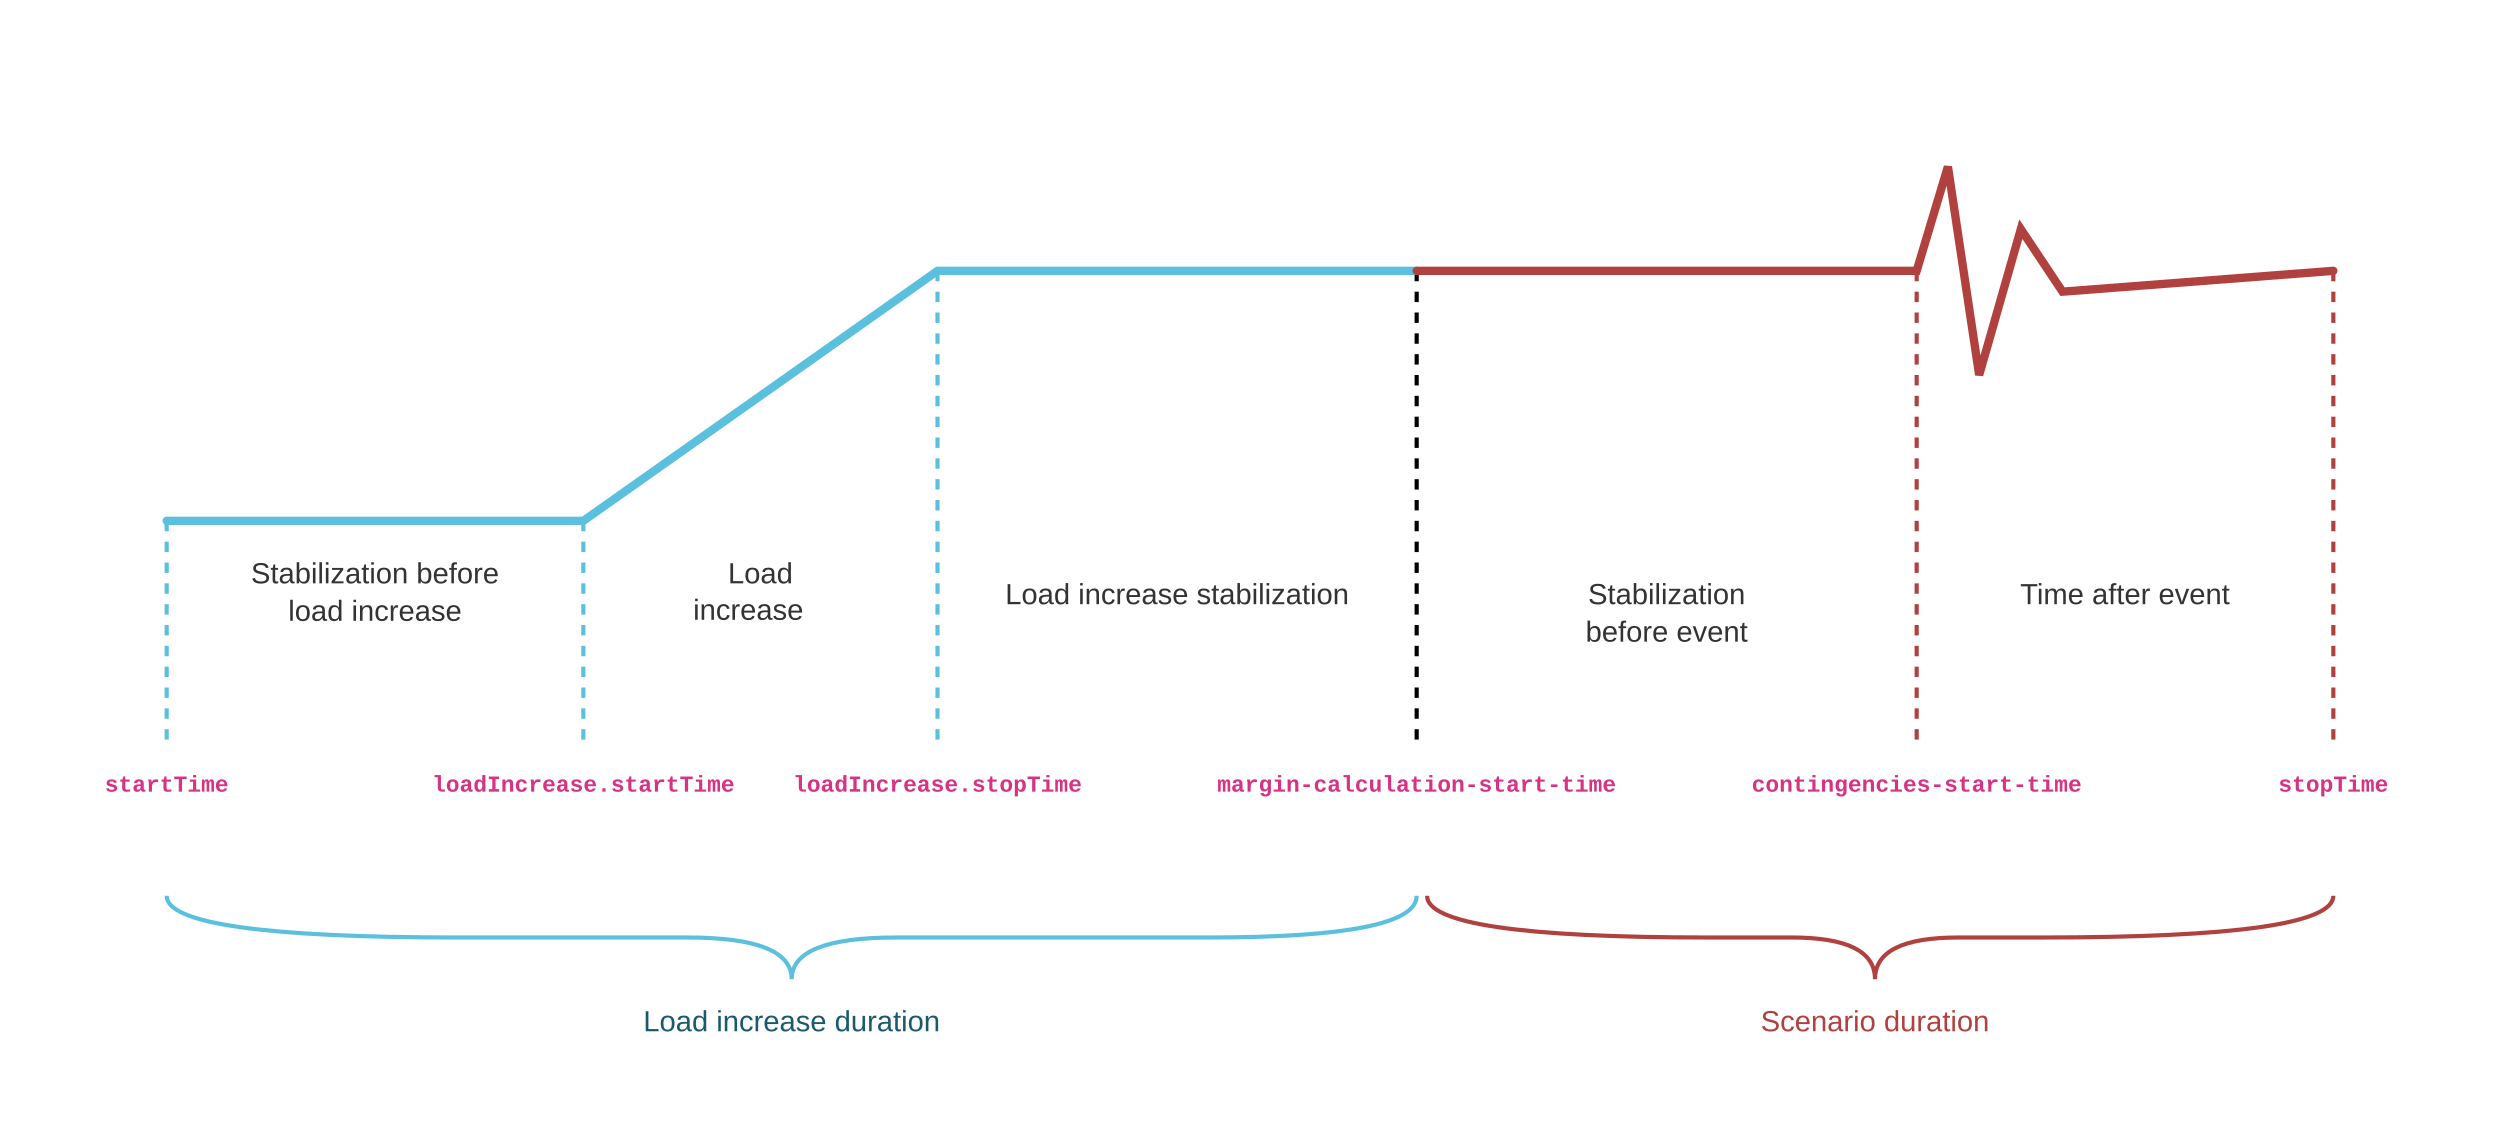
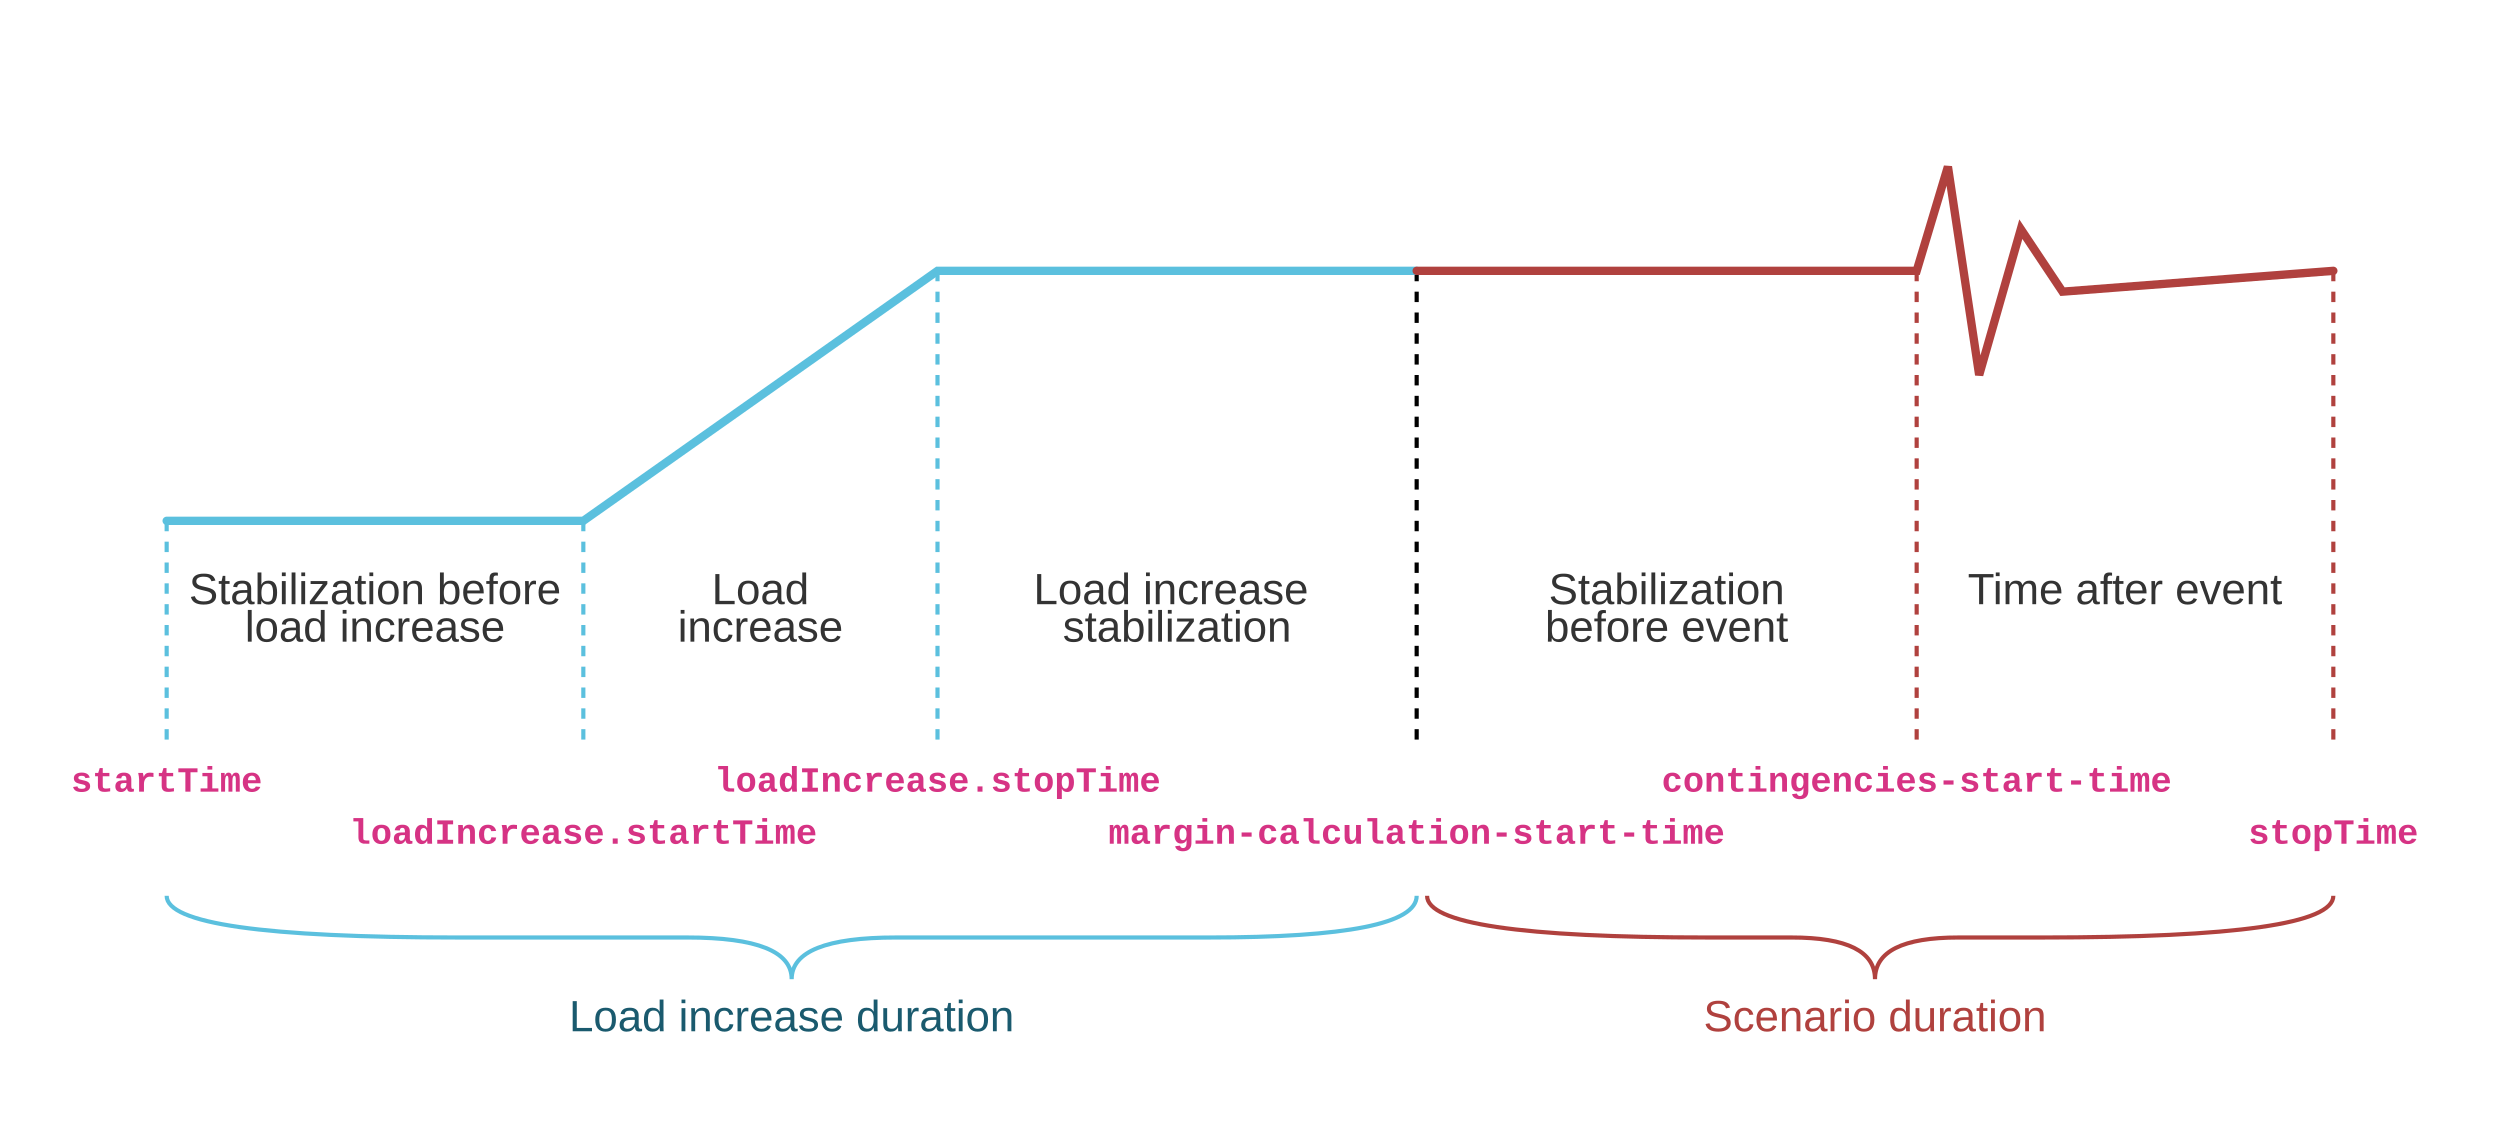
<svg xmlns="http://www.w3.org/2000/svg" viewBox="0 0 1200 550" version="1.1" id="svg18">
  <defs id="defs18" />
  <style id="style1">
-     .text { font-family: Arial, sans-serif; font-size: 14px; fill: #333; text-anchor: middle; }
-     .text-tech { font-family: "Courier New", Courier, monospace; font-size: 11px; fill: #d63384; font-weight: bold; text-anchor: middle; }
+     .text { font-family: Arial, sans-serif; font-size: 21px; fill: #333; text-anchor: middle; }
+     .text-tech { font-family: "Courier New", Courier, monospace; font-size: 17px; fill: #d63384; font-weight: bold; text-anchor: middle; }
    .text-bold { font-weight: bold; }
    .line-blue { stroke: #5bc0de; stroke-width: 4; fill: none; stroke-linecap: round; }
    .line-red { stroke: #b0413e; stroke-width: 4; fill: none; stroke-linecap: round; }
    .dashed-blue { stroke: #5bc0de; stroke-width: 2; stroke-dasharray: 5,5; }
    .dashed-black { stroke: #000; stroke-width: 2; stroke-dasharray: 5,5; }
    .dashed-red { stroke: #b0413e; stroke-width: 2; stroke-dasharray: 5,5; }
    .brace { stroke: #5bc0de; stroke-width: 2; fill: none; }
    .brace-red { stroke: #b0413e; stroke-width: 2; fill: none; }
  </style>
  <line x1="80" y1="250" x2="80" y2="360" class="dashed-blue" id="line1" />
  <line x1="280" y1="250" x2="280" y2="360" class="dashed-blue" id="line2" />
  <line x1="450" y1="130" x2="450" y2="360" class="dashed-blue" id="line3" />
  <line x1="680" y1="130" x2="680" y2="360" class="dashed-black" id="line4" />
  <line x1="920" y1="130" x2="920" y2="360" class="dashed-red" id="line5" />
  <line x1="1120" y1="130" x2="1120" y2="360" class="dashed-red" id="line6" />
  <text x="80" y="380" class="text-tech" id="text6">startTime</text>
-   <text x="280" y="380" class="text-tech" id="text7">loadIncrease.startTime</text>
+   <text x="280" y="405" class="text-tech" id="text7">loadIncrease.startTime</text>
  <text x="450" y="380" class="text-tech" id="text8">loadIncrease.stopTime</text>
-   <text x="680" y="380" class="text-tech" id="text9">margin-calculation-start-time</text>
+   <text x="680" y="405" class="text-tech" id="text9">margin-calculation-start-time</text>
  <text x="920" y="380" class="text-tech" id="text10">contingencies-start-time</text>
-   <text x="1120" y="380" class="text-tech" id="text11">stopTime</text>
+   <text x="1120" y="405" class="text-tech" id="text11">stopTime</text>
  <path d="M 80,250 L 280,250 L 450,130 L 680,130" class="line-blue" id="path11" />
  <path d="M 680,130 L 920,130 L 935,80 L 950,180 L 970,110 L 990,140 L 1120,130" class="line-red" id="path12" />
-   <text x="180" y="280" class="text" id="text12">Stabilization before<tspan x="180" dy="18" id="tspan12">load increase</tspan>
+   <text x="180" y="290" class="text" id="text12">Stabilization before<tspan x="180" dy="18" id="tspan12">load increase</tspan>
  </text>
-   <text x="365" y="280" class="text" id="text13" style="white-space:pre;inline-size:76.396" xml:space="preserve">
-     <tspan x="365" y="280" id="tspan1">Load<tspan y="280" id="tspan2"> </tspan>
-     </tspan>
-     <tspan x="365" y="297.5" id="tspan3">increase</tspan>
+   <text x="365" y="290" class="text" id="text13">Load<tspan x="365" dy="18" id="tspan3">increase</tspan>
  </text>
-   <text x="565" y="290" class="text" id="text14">Load increase stabilization</text>
+   <text x="565" y="290" class="text" id="text14">Load increase <tspan x="565" dy="18" id="tspan14">stabilization</tspan>
+   </text>
  <text x="800" y="290" class="text" id="text15">Stabilization<tspan x="800" dy="18" id="tspan14">before event</tspan>
  </text>
  <text x="1020" y="290" class="text" id="text16">Time after event</text>
  <path d="M 80,430 Q 80,450 220,450 L 330,450 Q 380,450 380,470 Q 380,450 430,450 L 580,450 Q 680,450 680,430" class="brace" id="path16" />
  <text x="380" y="495" class="text" style="fill: #1a5a6e;" id="text17">Load increase duration</text>
  <path d="M 685,430 Q 685,450 820,450 L 860,450 Q 900,450 900,470 Q 900,450 940,450 L 980,450 Q 1120,450 1120,430" class="brace-red" id="path17" />
  <text x="900" y="495" class="text" style="fill: #b0413e;" id="text18">Scenario duration</text>
</svg>
